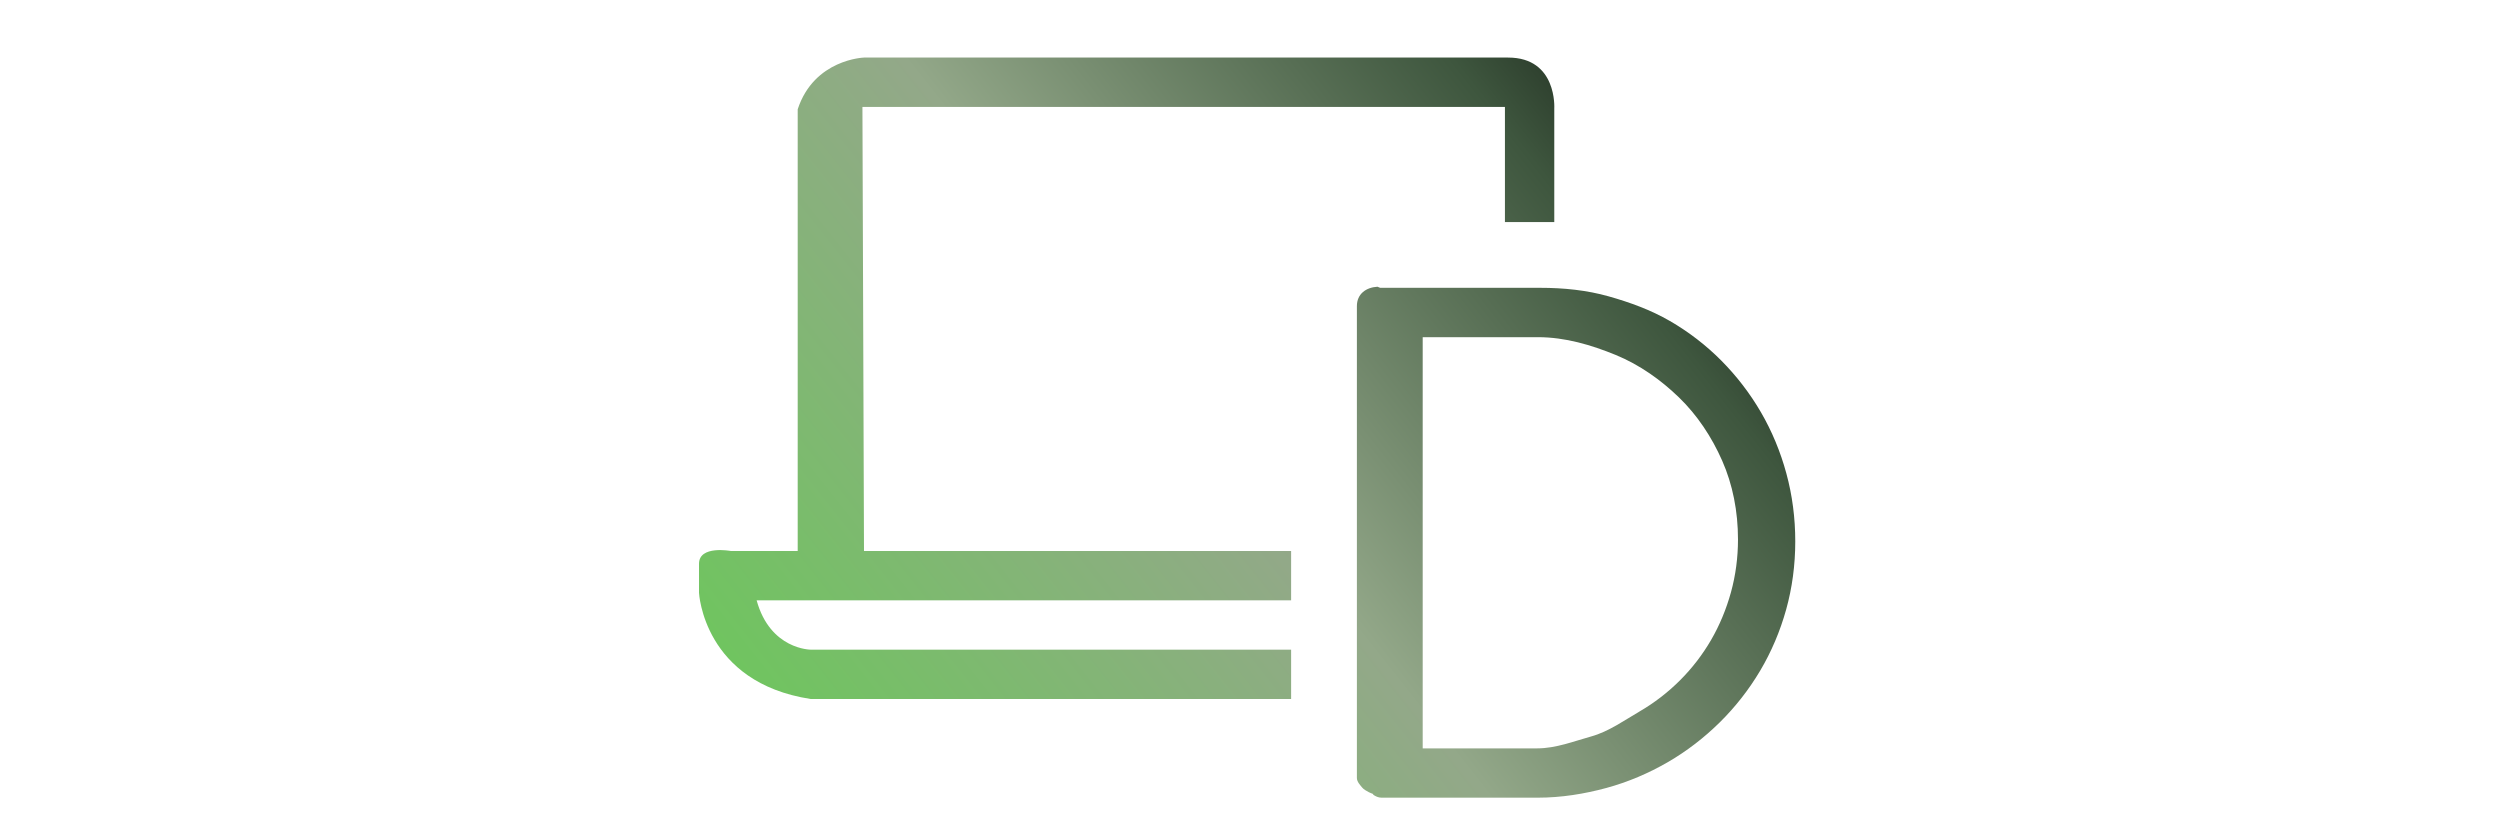
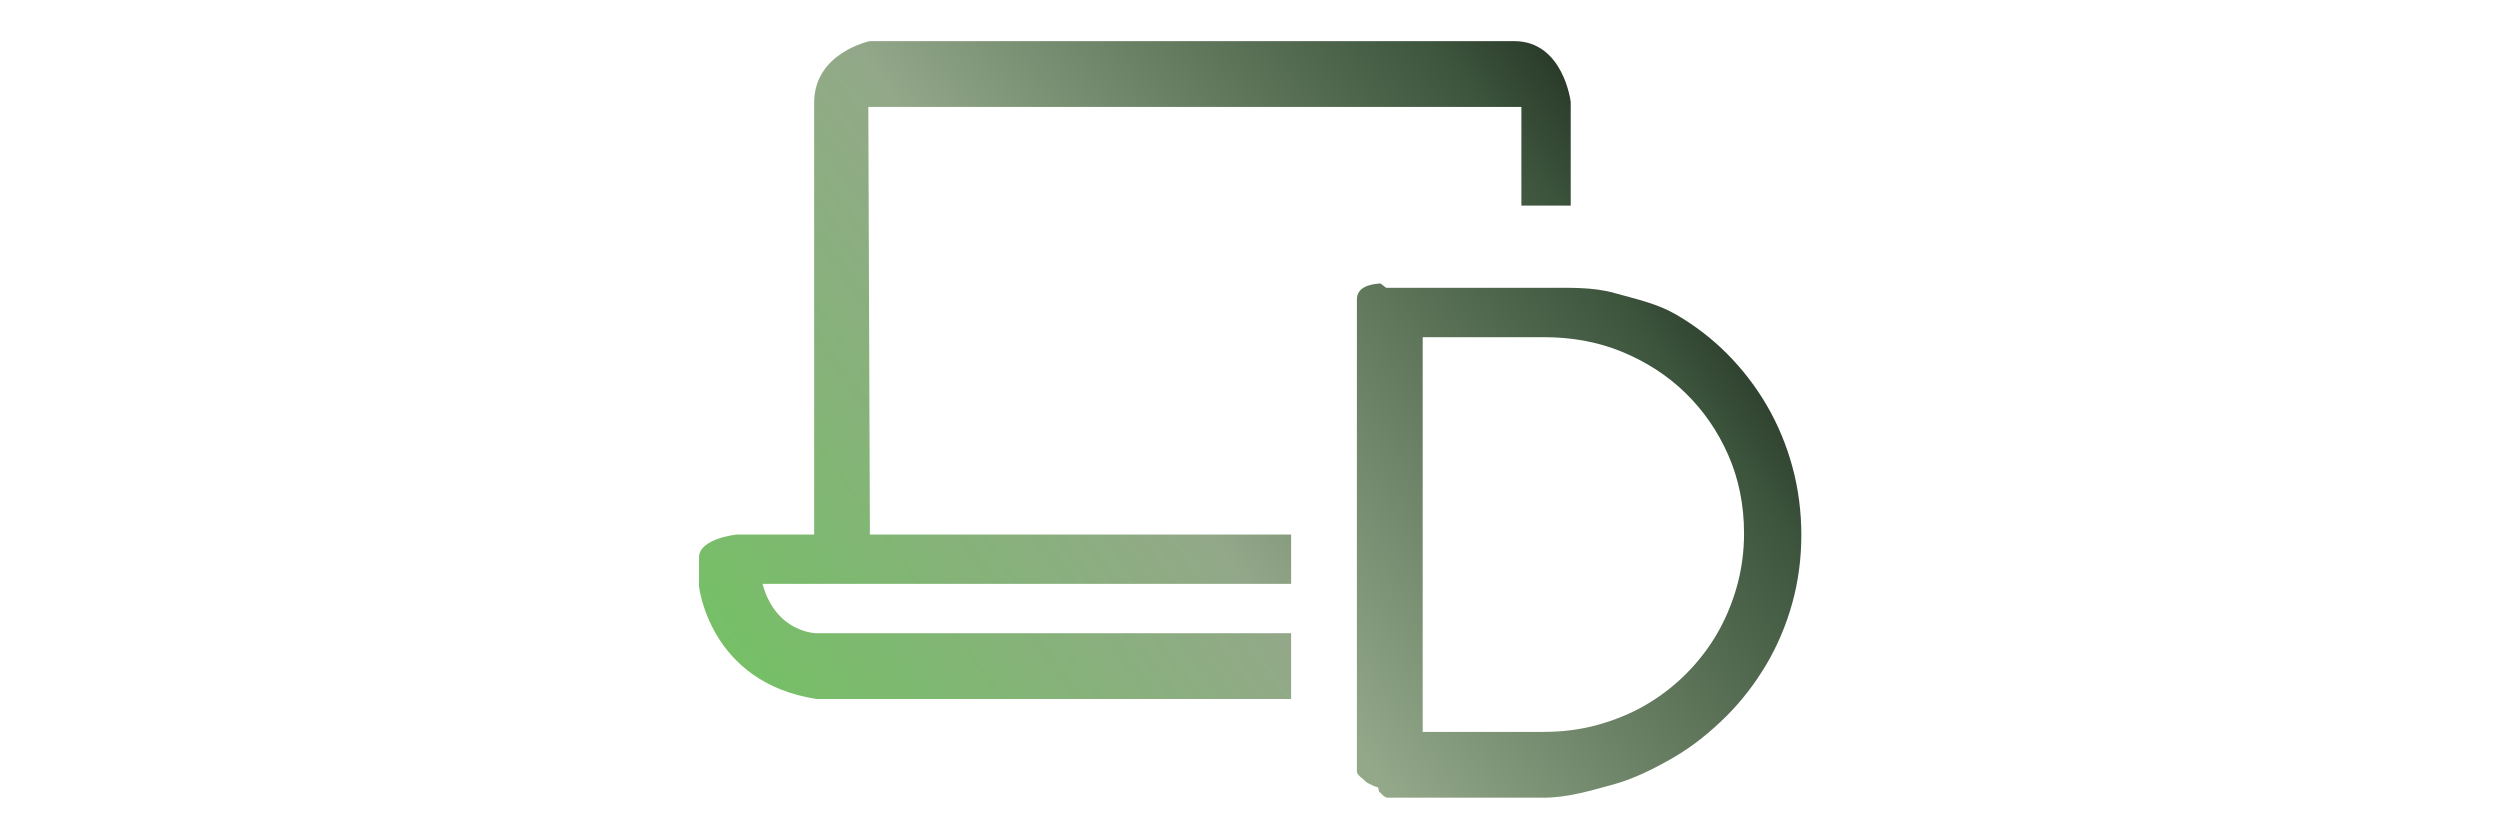
<svg xmlns="http://www.w3.org/2000/svg" version="1.1" id="Layer_1" x="0px" y="0px" width="152px" height="50px" viewBox="0 0 152 50" enable-background="new 0 0 152 50" xml:space="preserve">
  <g>
-     <linearGradient id="SVGID_1_" gradientUnits="userSpaceOnUse" x1="18.831" y1="59.424" x2="101.626" y2="-6.09">
+     <linearGradient id="SVGID_1_" gradientUnits="userSpaceOnUse" x1="10.595" y1="62.201" x2="103.328" y2="-5.044">
      <stop offset="0" style="stop-color:#FFFFFF" />
      <stop offset="0.22" style="stop-color:#66CC54" />
      <stop offset="0.597" style="stop-color:#93A889" />
      <stop offset="0.844" style="stop-color:#3E563E" />
      <stop offset="1" style="stop-color:#000000" />
    </linearGradient>
-     <path fill="url(#SVGID_1_)" d="M52.436,6.5H91.5v1.05v5.95h3V6.598c0,0,0.195-3.098-2.806-3.098H52.531   c0,0-3.031,0.096-4.031,3.145V33.5h-4.068c0,0-1.932-0.365-1.932,0.778c0,0.071,0,0.191,0,0.191v0.237v1.335   c0,0,0.264,5.458,6.791,6.458H78.5v-3H49.291c0,0-2.466,0-3.288-3H78.5v-3H52.531L52.436,6.5z" />
-     <linearGradient id="SVGID_2_" gradientUnits="userSpaceOnUse" x1="33.468" y1="78.573" x2="116.803" y2="12.632">
+     <path fill="url(#SVGID_1_)" d="M52.794,6.5H92.5v0.65v5.35h3V6.197c0,0-0.438-3.697-3.44-3.697H52.89c0,0-3.39,0.695-3.39,3.745   V32.5h-4.712c0,0-2.288,0.24-2.288,1.384c0,0.07,0,0.19,0,0.19v0.238v1.334c0,0,0.62,5.854,7.148,6.854H78.5v-4H49.648   c0,0-2.466,0-3.288-3H78.5v-3H52.89L52.794,6.5z" />
+     <linearGradient id="SVGID_2_" gradientUnits="userSpaceOnUse" x1="23.885" y1="81.447" x2="116.94" y2="13.968">
      <stop offset="0" style="stop-color:#FFFFFF" />
      <stop offset="0.22" style="stop-color:#66CC54" />
      <stop offset="0.597" style="stop-color:#93A889" />
      <stop offset="0.844" style="stop-color:#3E563E" />
      <stop offset="1" style="stop-color:#000000" />
    </linearGradient>
-     <path fill="url(#SVGID_2_)" d="M108.61,28.782c-0.36-1.325-0.881-2.575-1.546-3.719c-0.665-1.143-1.474-2.197-2.402-3.133   c-0.931-0.937-1.984-1.75-3.137-2.416c-1.149-0.665-2.402-1.124-3.723-1.497c-1.324-0.374-2.726-0.518-4.169-0.518h-9.72   l-0.163-0.066c-0.699,0.042-1.251,0.44-1.251,1.177v28.691c0,0.232,0.197,0.428,0.318,0.579c0.094,0.118,0.274,0.213,0.405,0.284   c0.076,0.041,0.179,0.075,0.245,0.103l0.042,0.064c0.122,0.08,0.292,0.168,0.485,0.168h9.496c1.44,0,2.844-0.23,4.174-0.59   c1.329-0.361,2.587-0.903,3.737-1.569c1.15-0.665,2.215-1.488,3.164-2.424s1.775-1.995,2.454-3.139   c0.68-1.145,1.211-2.396,1.578-3.713c0.367-1.318,0.555-2.711,0.555-4.138C109.154,31.503,108.971,30.106,108.61,28.782z    M86.5,20.5h7.005c1.668,0,3.258,0.479,4.725,1.079c1.466,0.6,2.766,1.532,3.863,2.596c1.097,1.064,1.977,2.384,2.616,3.836   c0.638,1.447,0.961,3.075,0.961,4.792c0,1.098-0.145,2.185-0.428,3.209c-0.285,1.028-0.69,2.006-1.207,2.896   s-1.15,1.716-1.887,2.452s-1.564,1.375-2.462,1.896c-0.897,0.523-1.884,1.227-2.932,1.517c-1.046,0.291-2.153,0.728-3.291,0.728   H86.5V20.5z" />
+     <path fill="url(#SVGID_2_)" d="M108.979,28.386c-0.361-1.324-0.881-2.575-1.547-3.72c-0.665-1.144-1.473-2.197-2.402-3.134   s-1.985-1.749-3.137-2.416c-1.15-0.664-2.403-0.925-3.725-1.298C96.846,17.444,95.444,17.5,94,17.5h-9.721l-0.347-0.266   c-0.698,0.043-1.433,0.242-1.433,0.979v28.696c0,0.232,0.38,0.428,0.502,0.579c0.093,0.117,0.365,0.213,0.494,0.284   c0.076,0.042,0.226,0.075,0.292,0.103l0.064,0.26c0.121,0.082,0.313,0.365,0.508,0.365h9.498c1.44,0,2.845-0.426,4.174-0.787   c1.33-0.359,2.588-1.002,3.739-1.668c1.149-0.665,2.215-1.536,3.164-2.472s1.775-2.021,2.455-3.165   c0.68-1.146,1.211-2.408,1.578-3.725c0.367-1.319,0.554-2.718,0.554-4.146C109.522,31.112,109.34,29.71,108.979,28.386z M86.5,20.5   h7.37c1.669,0,3.259,0.28,4.726,0.88c1.467,0.601,2.767,1.433,3.864,2.497c1.097,1.064,1.978,2.334,2.617,3.787   c0.638,1.448,0.961,3.051,0.961,4.769c0,1.098-0.144,2.172-0.428,3.196c-0.285,1.028-0.691,2-1.207,2.891   c-0.517,0.89-1.151,1.713-1.888,2.449c-0.736,0.735-1.564,1.374-2.462,1.896c-0.897,0.523-1.885,0.921-2.933,1.212   c-1.046,0.29-2.153,0.423-3.291,0.423H86.5V20.5z" />
  </g>
</svg>
